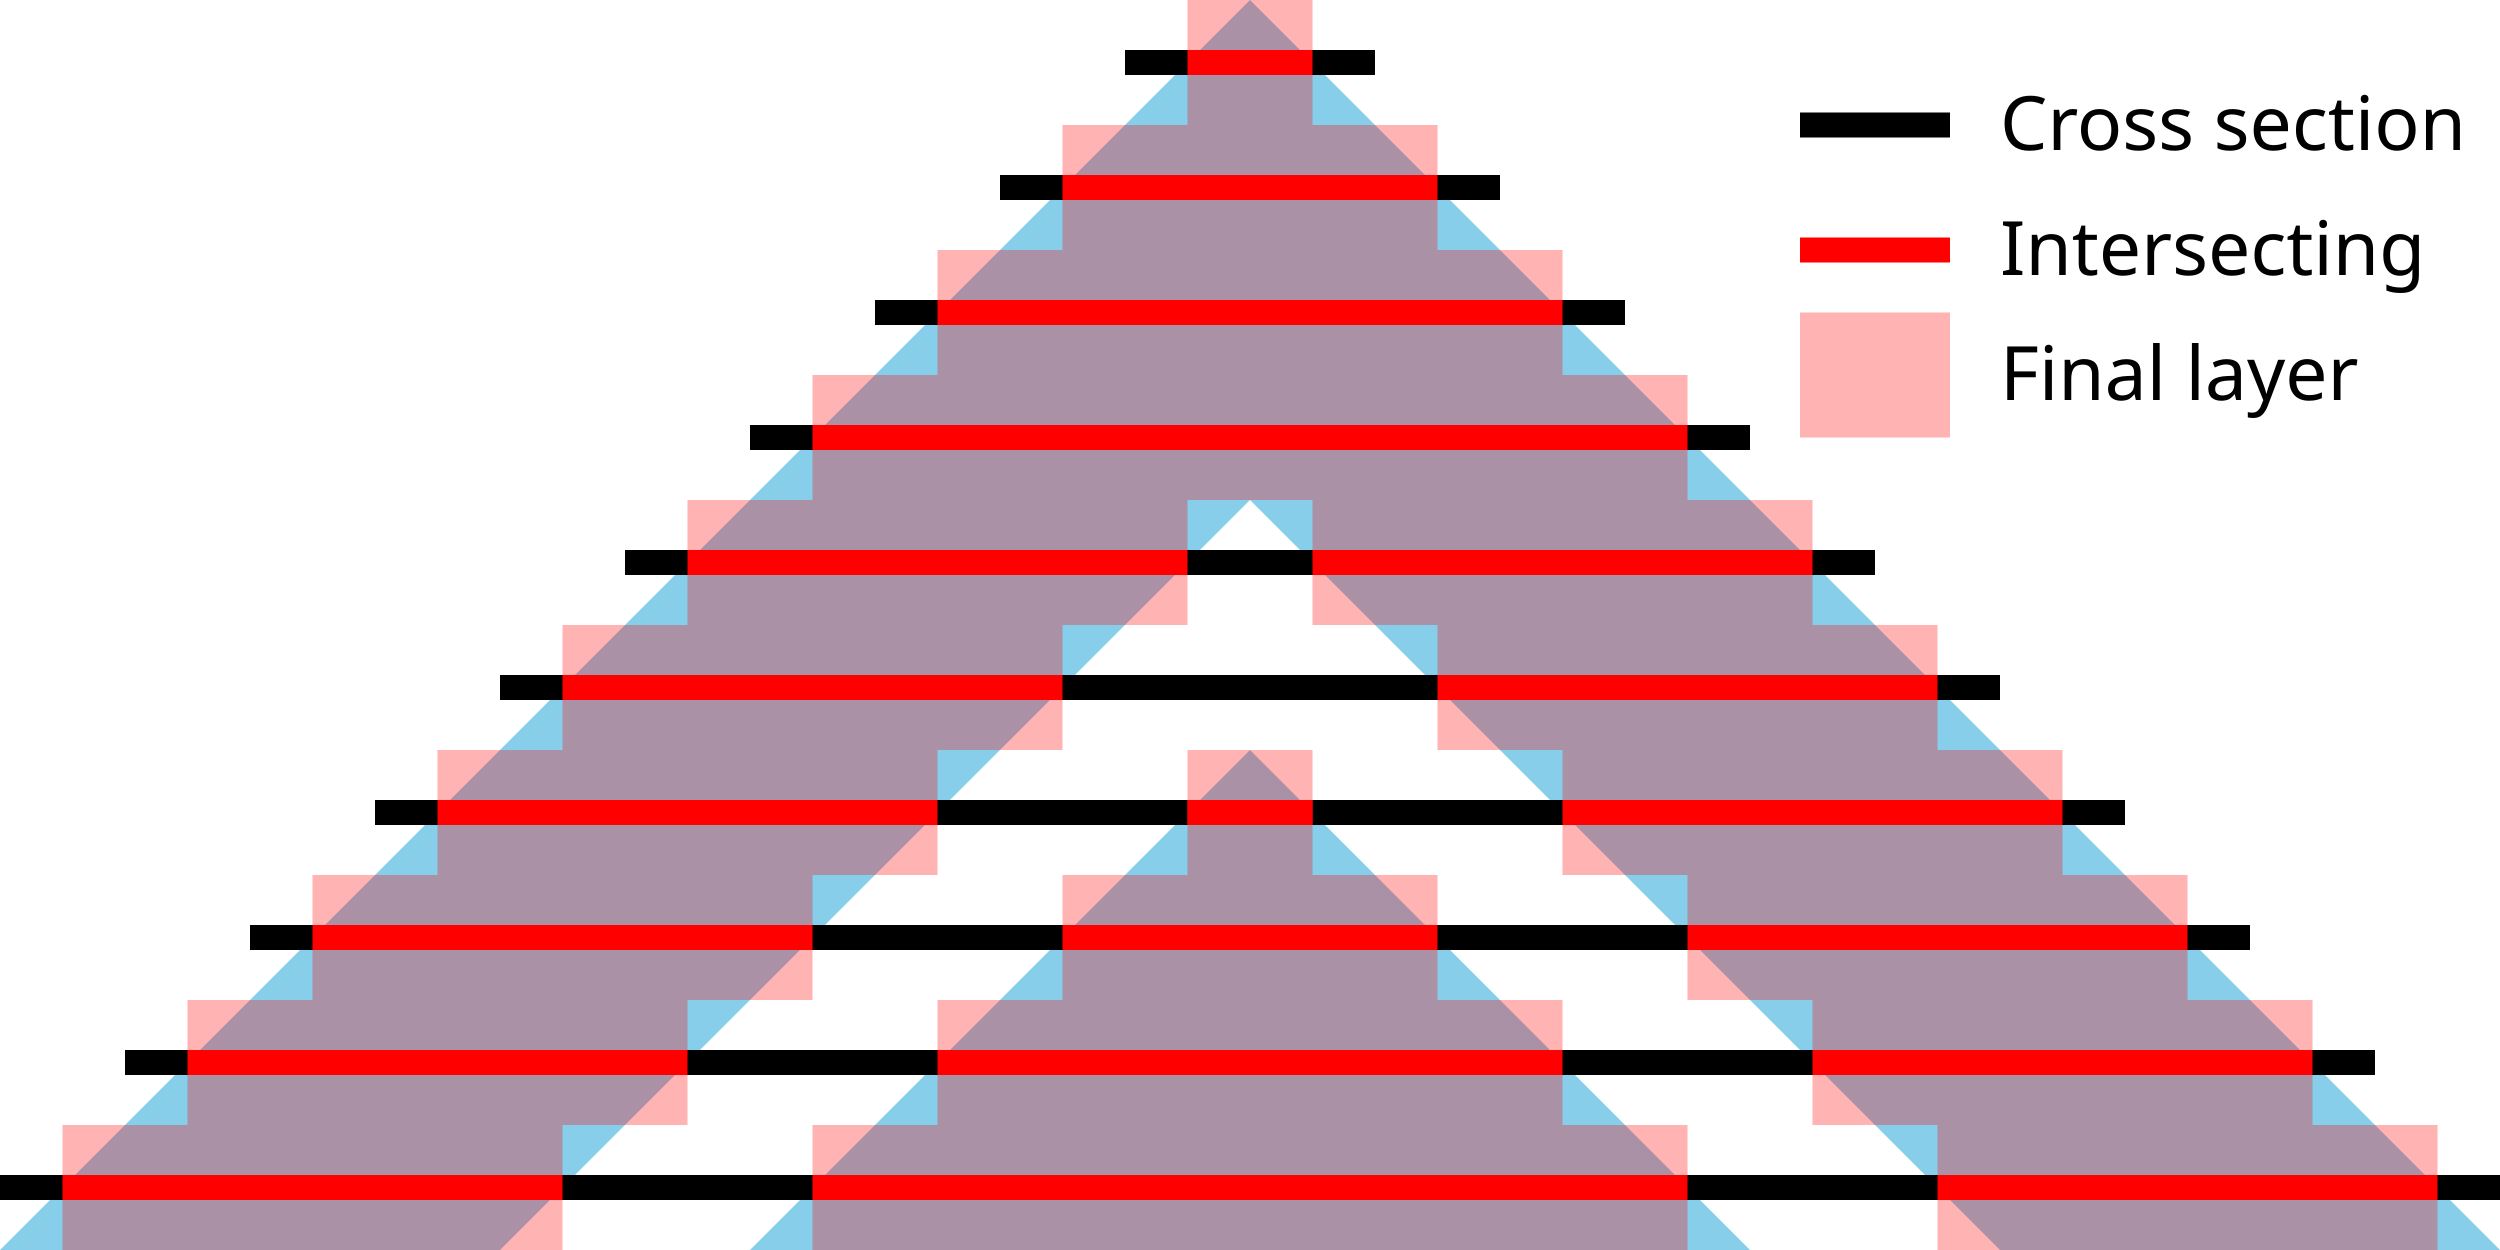
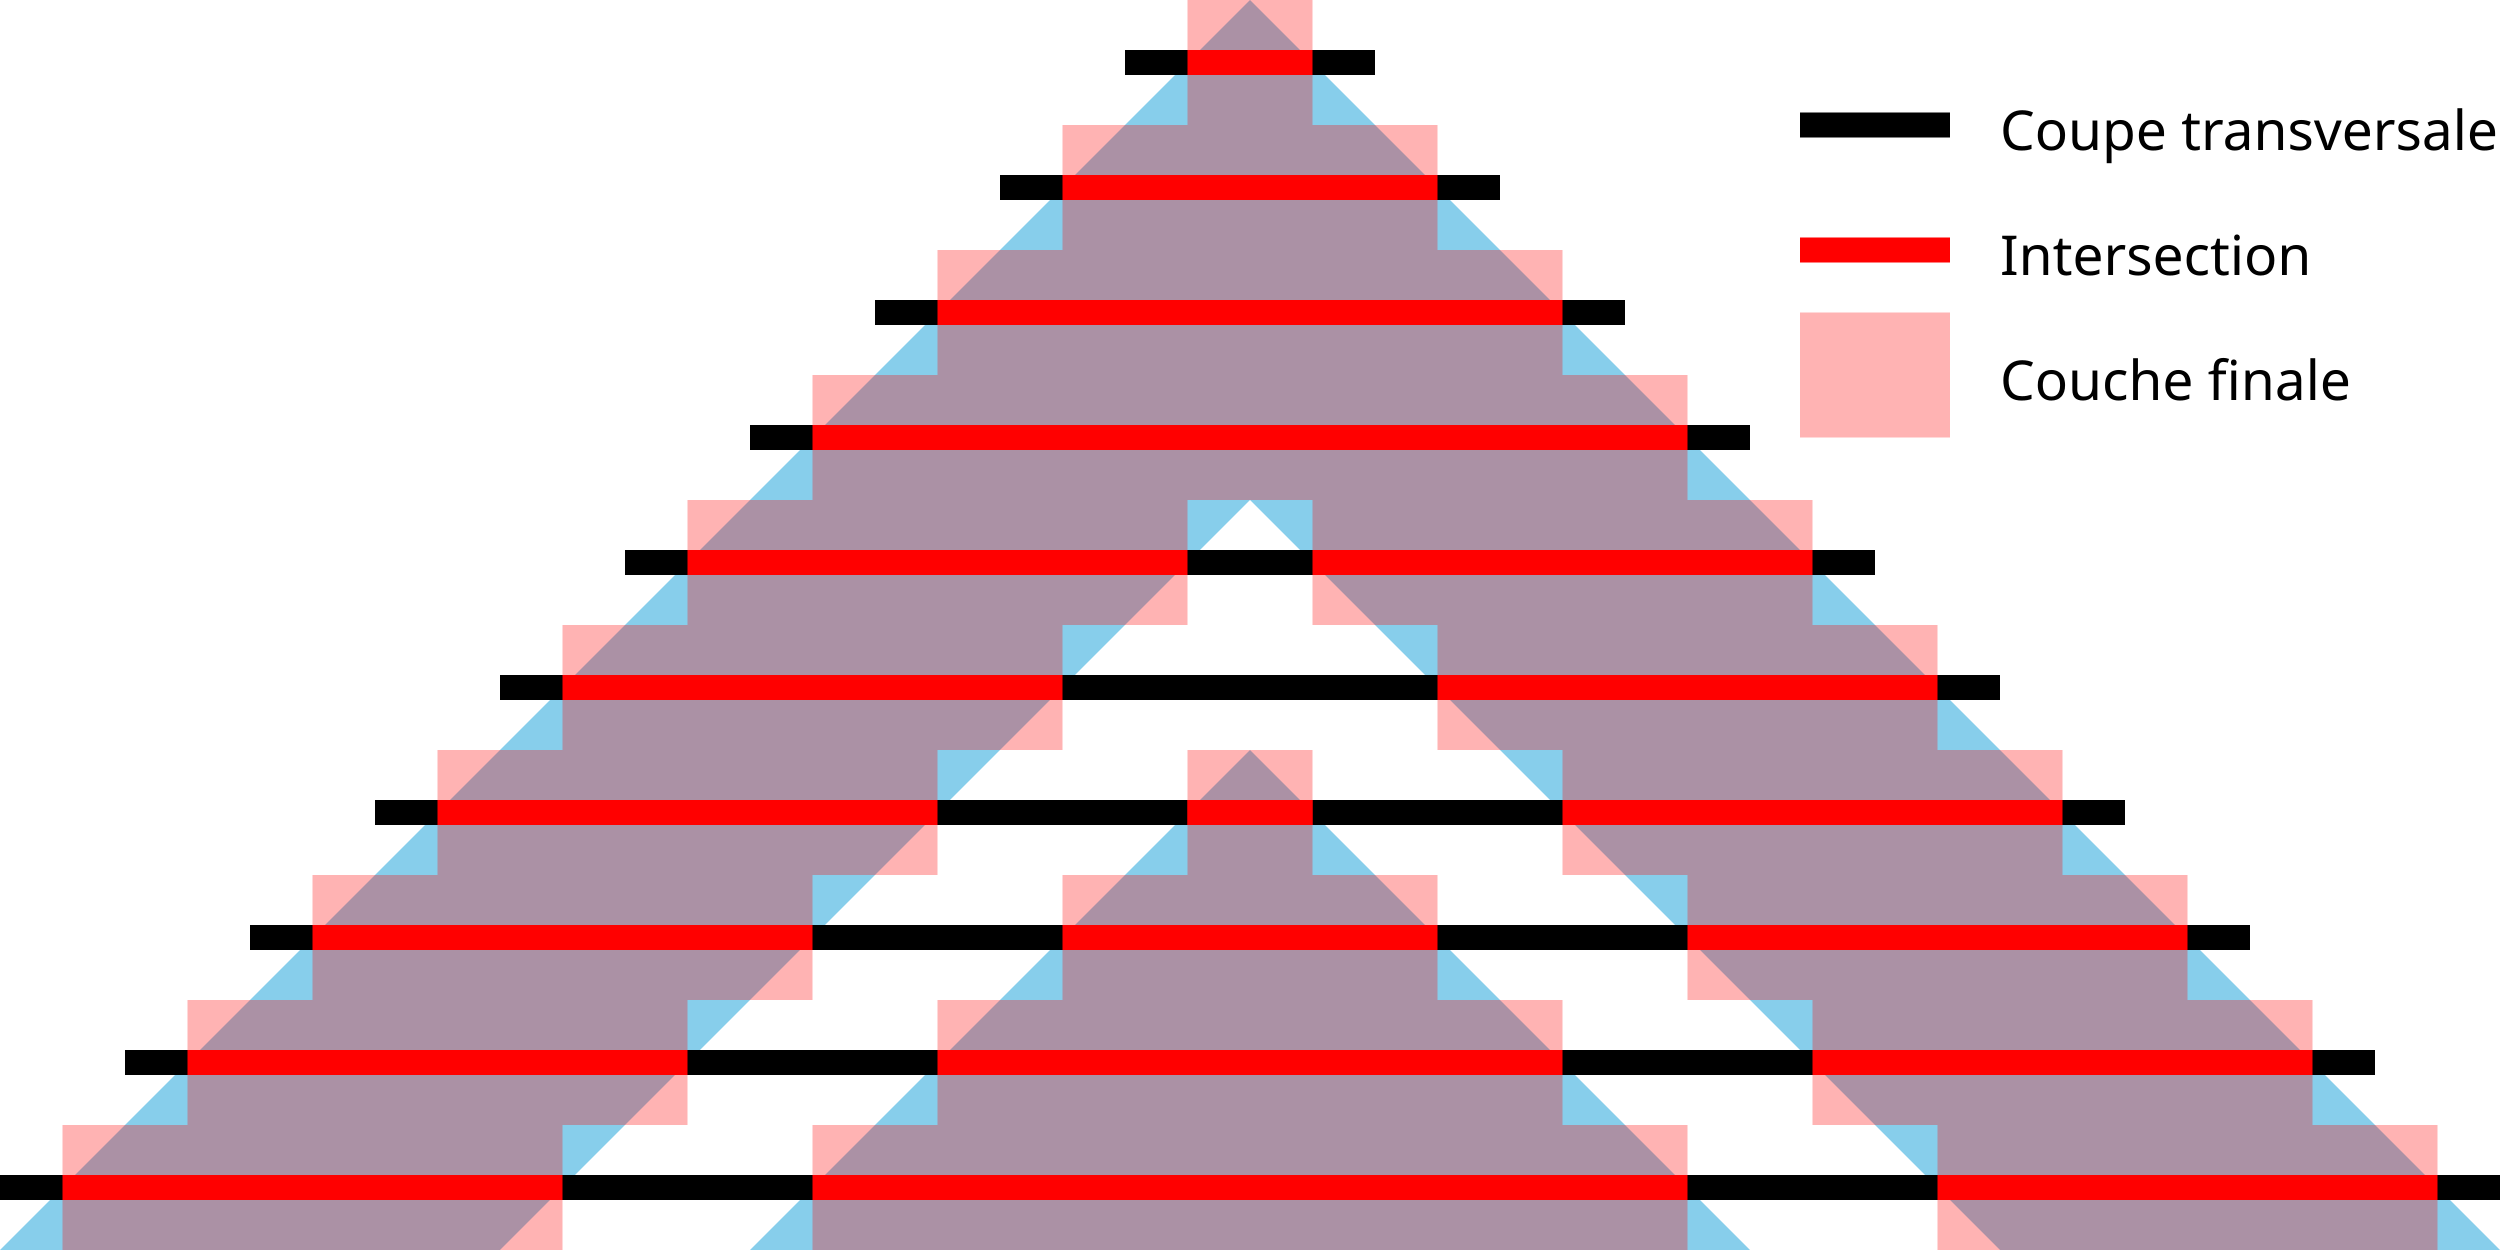
<svg xmlns="http://www.w3.org/2000/svg" width="1000" height="500">
  <polygon fill="skyblue" points="0,500 200,500 500,200 800,500 1000,500 500,0" />
  <polygon fill="skyblue" points="300,500 700,500 500,300" />
  <g stroke="red" stroke-width="50" opacity="0.3">
    <line x1="25" y1="475" x2="225" y2="475" />
    <line x1="75" y1="425" x2="275" y2="425" />
    <line x1="125" y1="375" x2="325" y2="375" />
    <line x1="175" y1="325" x2="375" y2="325" />
    <line x1="225" y1="275" x2="425" y2="275" />
    <line x1="275" y1="225" x2="475" y2="225" />
    <line x1="325" y1="175" x2="675" y2="175" />
    <line x1="375" y1="125" x2="625" y2="125" />
    <line x1="425" y1="75" x2="575" y2="75" />
    <line x1="475" y1="25" x2="525" y2="25" />
    <line x1="525" y1="225" x2="725" y2="225" />
    <line x1="575" y1="275" x2="775" y2="275" />
    <line x1="625" y1="325" x2="825" y2="325" />
    <line x1="675" y1="375" x2="875" y2="375" />
    <line x1="725" y1="425" x2="925" y2="425" />
    <line x1="775" y1="475" x2="975" y2="475" />
    <line x1="325" y1="475" x2="675" y2="475" />
    <line x1="375" y1="425" x2="625" y2="425" />
    <line x1="425" y1="375" x2="575" y2="375" />
    <line x1="475" y1="325" x2="525" y2="325" />
  </g>
  <g stroke="black" stroke-width="10">
    <line x1="0" y1="475" x2="1000" y2="475" />
    <line x1="50" y1="425" x2="950" y2="425" />
    <line x1="100" y1="375" x2="900" y2="375" />
    <line x1="150" y1="325" x2="850" y2="325" />
    <line x1="200" y1="275" x2="800" y2="275" />
    <line x1="250" y1="225" x2="750" y2="225" />
    <line x1="300" y1="175" x2="700" y2="175" />
    <line x1="350" y1="125" x2="650" y2="125" />
    <line x1="400" y1="75" x2="600" y2="75" />
    <line x1="450" y1="25" x2="550" y2="25" />
  </g>
  <g stroke="red" stroke-width="10">
    <line x1="25" y1="475" x2="225" y2="475" />
    <line x1="75" y1="425" x2="275" y2="425" />
    <line x1="125" y1="375" x2="325" y2="375" />
    <line x1="175" y1="325" x2="375" y2="325" />
    <line x1="225" y1="275" x2="425" y2="275" />
    <line x1="275" y1="225" x2="475" y2="225" />
    <line x1="325" y1="175" x2="675" y2="175" />
    <line x1="375" y1="125" x2="625" y2="125" />
    <line x1="425" y1="75" x2="575" y2="75" />
    <line x1="475" y1="25" x2="525" y2="25" />
    <line x1="525" y1="225" x2="725" y2="225" />
    <line x1="625" y1="325" x2="825" y2="325" />
    <line x1="725" y1="425" x2="925" y2="425" />
    <line x1="575" y1="275" x2="775" y2="275" />
    <line x1="675" y1="375" x2="875" y2="375" />
    <line x1="775" y1="475" x2="975" y2="475" />
    <line x1="325" y1="475" x2="675" y2="475" />
    <line x1="375" y1="425" x2="625" y2="425" />
    <line x1="425" y1="375" x2="575" y2="375" />
    <line x1="475" y1="325" x2="525" y2="325" />
    <line x1="475" y1="325" x2="525" y2="325" />
  </g>
  <line stroke="black" stroke-width="10" x1="720" y1="50" x2="780" y2="50" />
  <line stroke="red" stroke-width="10" x1="720" y1="100" x2="780" y2="100" />
  <line stroke="red" stroke-width="50" opacity="0.3" x1="720" y1="150" x2="780" y2="150" />
-   <g font-family="sans-serif" font-size="30px">
-     <text x="800" y="60">Cross section</text>
-     <text x="800" y="110">Intersecting</text>
-     <text x="800" y="160">Final layer</text>
+   <g font-family="sans-serif" font-size="22px">
+     <text x="800" y="60">Coupe transversale</text>
+     <text x="800" y="110">Intersection</text>
+     <text x="800" y="160">Couche finale</text>
  </g>
</svg>
